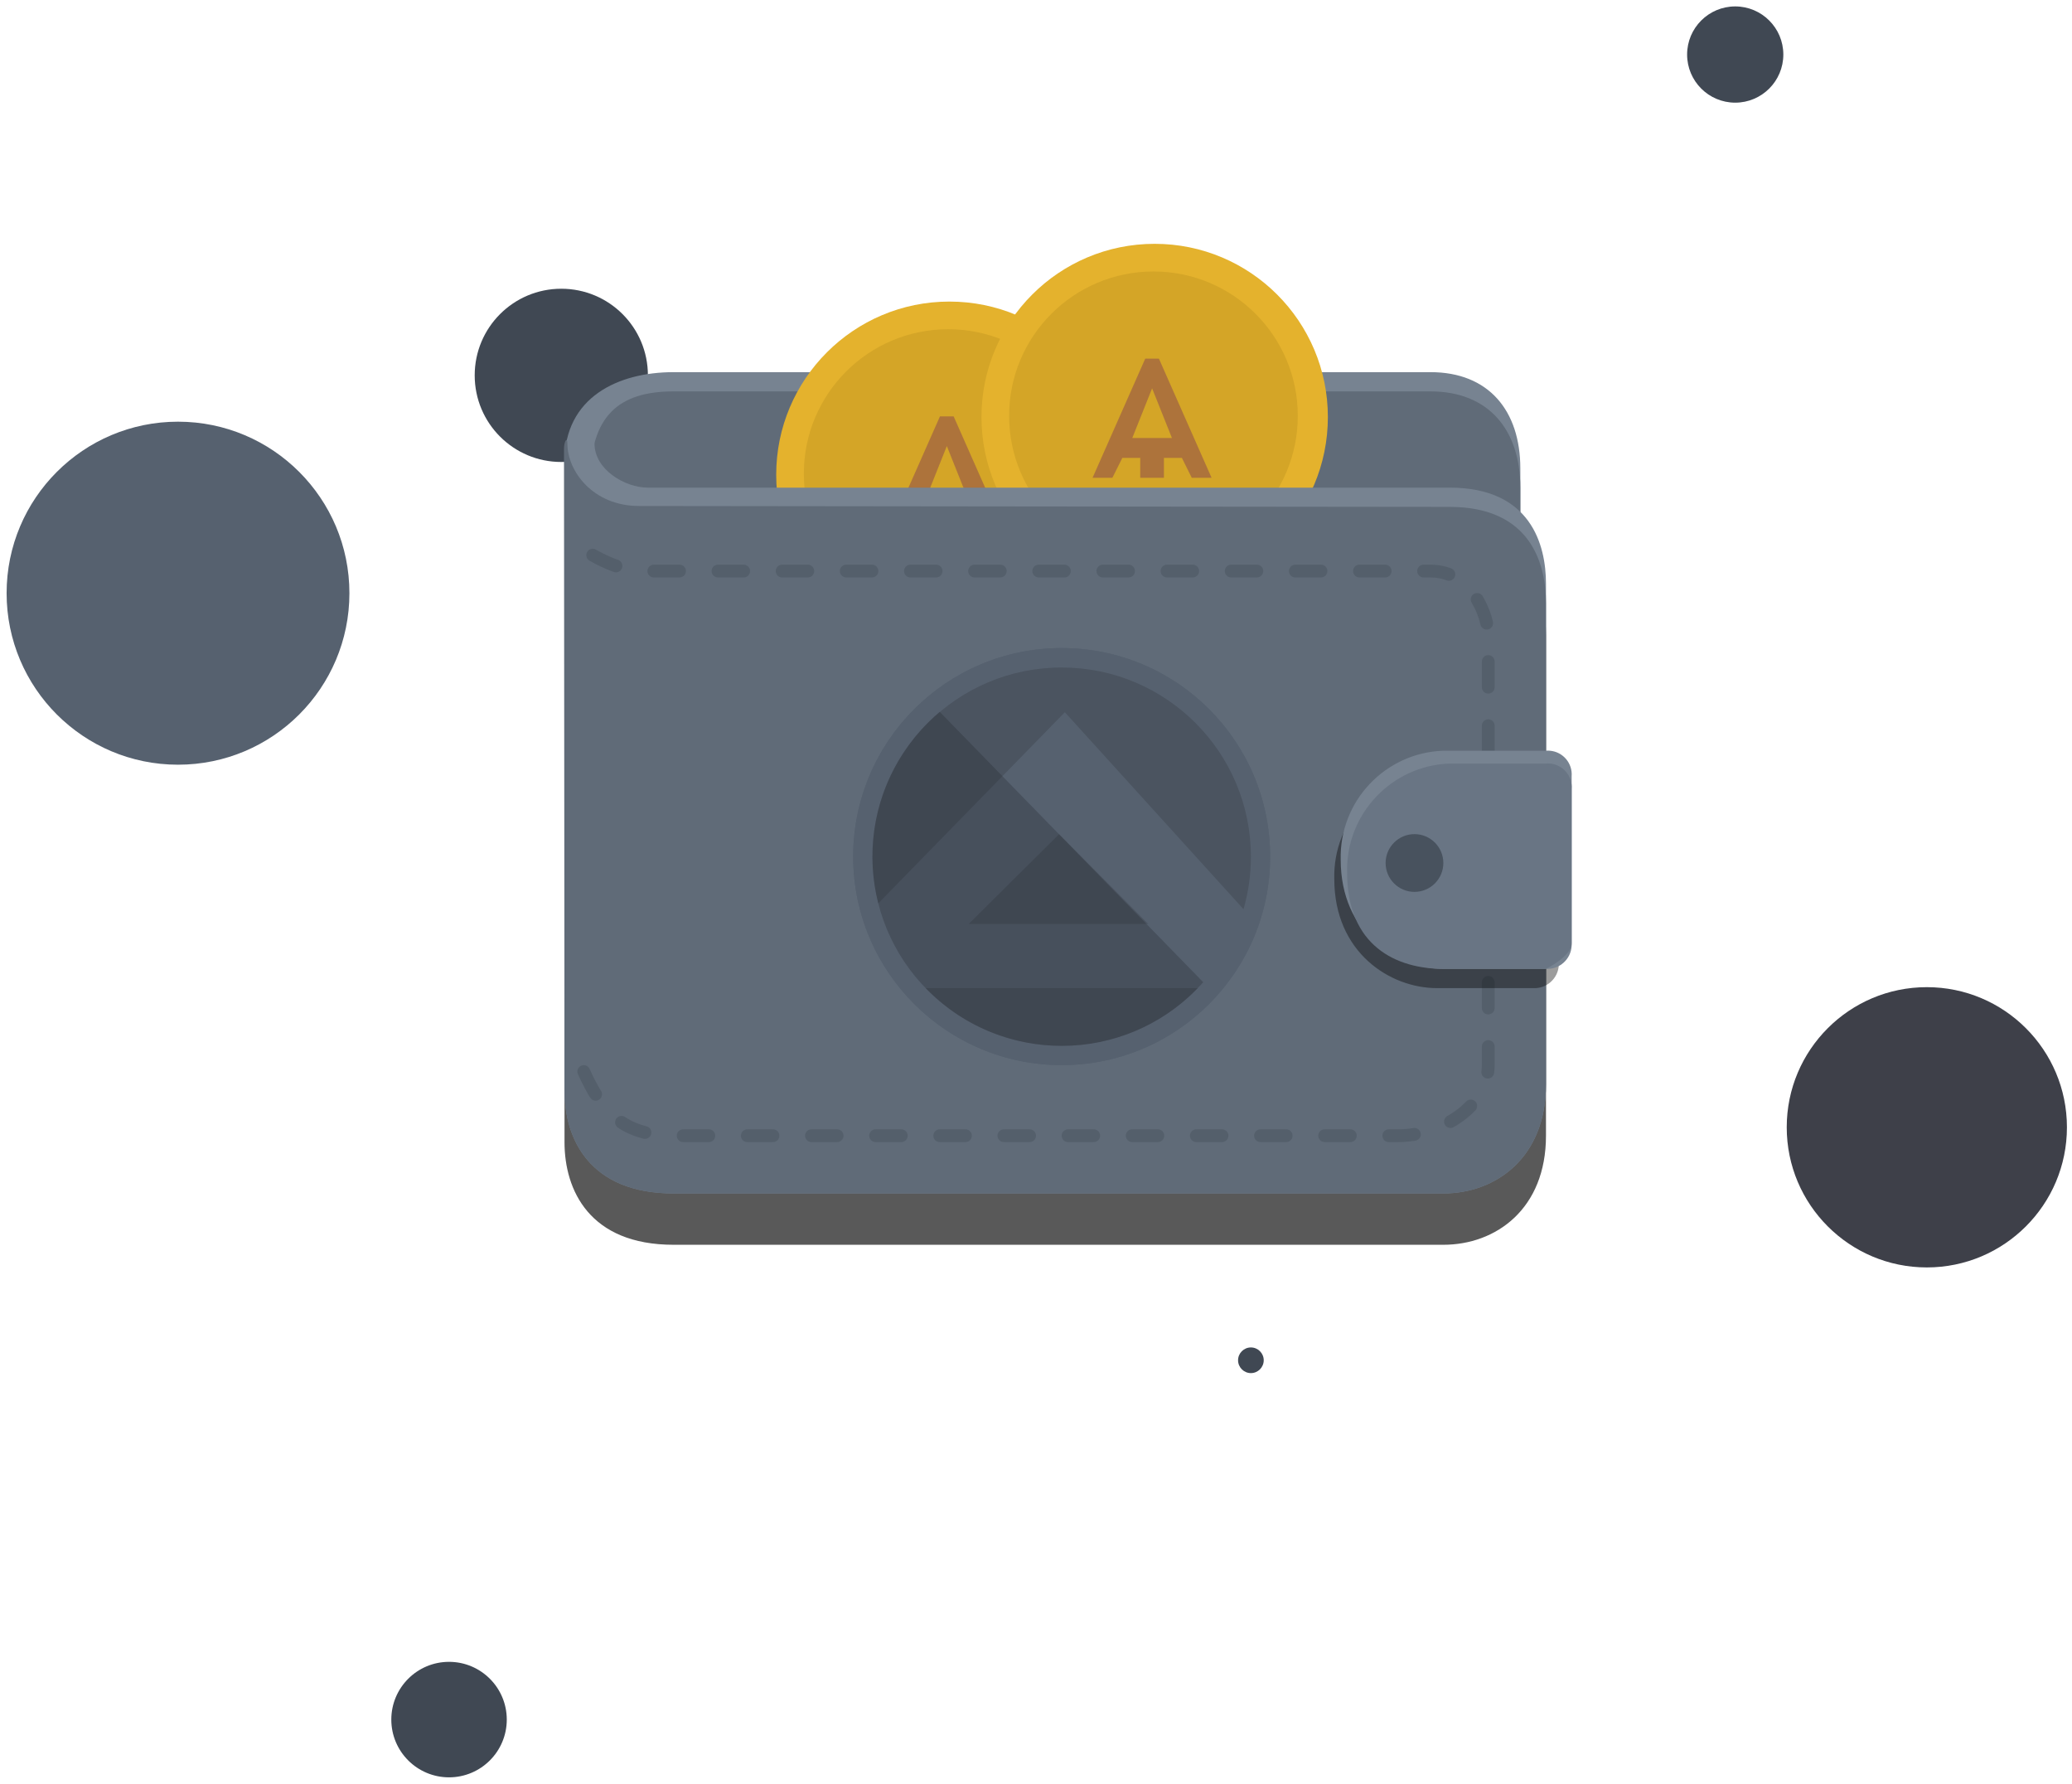
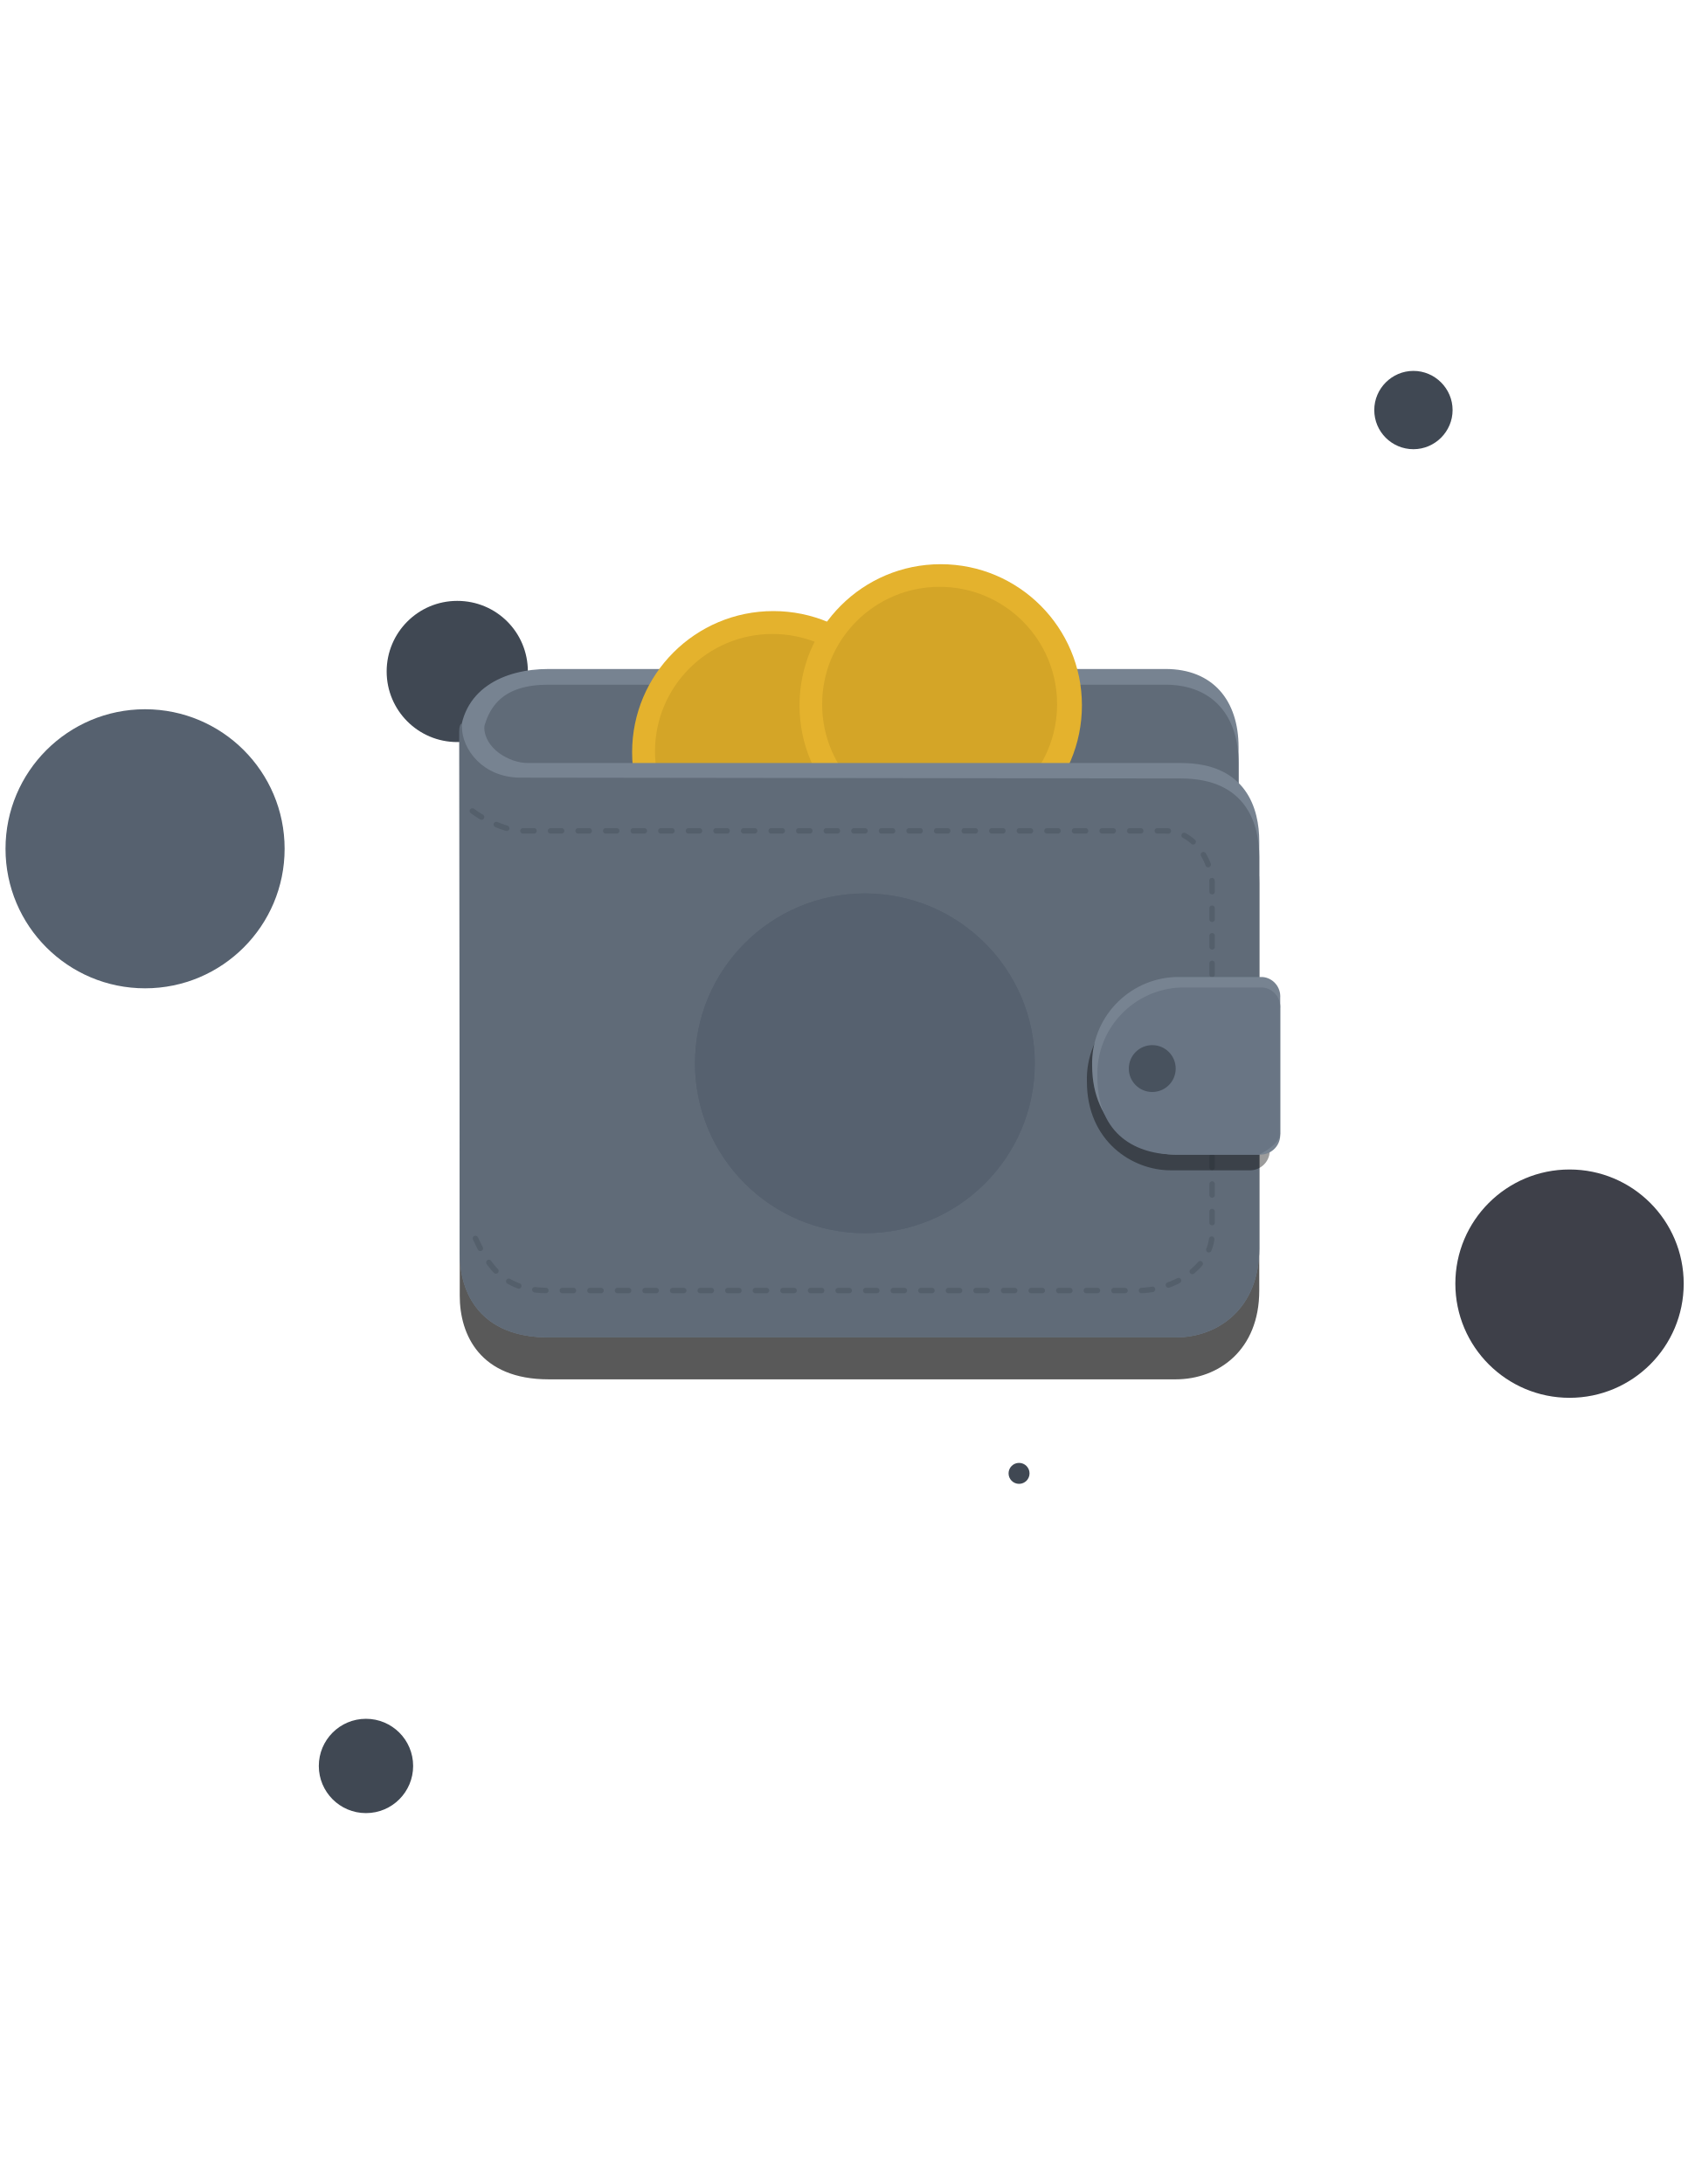
- <svg xmlns="http://www.w3.org/2000/svg" width="100%" height="100%" viewBox="0 0 323 278" version="1.1" xml:space="preserve" style="fill-rule:evenodd;clip-rule:evenodd;stroke-linecap:round;stroke-linejoin:round;">
+ <svg xmlns="http://www.w3.org/2000/svg" version="1.1" id="Layer_1" x="0px" y="0px" viewBox="0 0 612 792" style="enable-background:new 0 0 612 792;" xml:space="preserve">
+   <style type="text/css">
+ 	.st0{fill-rule:evenodd;clip-rule:evenodd;fill:#56616F;}
+ 	.st1{fill:#404853;}
+ 	.st2{fill:#778391;}
+ 	.st3{fill:#606B78;}
+ 	.st4{fill-rule:evenodd;clip-rule:evenodd;fill:#E4B22D;}
+ 	.st5{fill-rule:evenodd;clip-rule:evenodd;fill:#D4A527;}
+ 	.st6{fill-opacity:0.651;}
+ 	
+ 		.st7{fill:none;stroke:#444D59;stroke-width:2;stroke-linecap:round;stroke-linejoin:round;stroke-opacity:0.38;stroke-dasharray:4,6;}
+ 	.st8{fill-opacity:0.388;}
+ 	.st9{fill:#697584;}
+ 	.st10{fill-rule:evenodd;clip-rule:evenodd;fill:#48525E;}
+ 	.st11{fill:#4B5460;}
+ 	.st12{fill-rule:evenodd;clip-rule:evenodd;fill:#3E4049;}
+ </style>
  <g id="Canvas">
    <g>
-       <ellipse id="Эллипс_542-7" cx="27.75" cy="92.45" rx="26.72" ry="26.73" style="fill:#56616f;" />
-       <path id="Bubbles" d="M61,268c0,-4.97 4.03,-9 9,-9c4.97,0 9,4.03 9,9c0,4.97 -4.03,9 -9,9c-4.97,0 -9,-4.03 -9,-9Zm132,-56c0,-1.1 0.9,-2 2,-2c1.1,0 2,0.9 2,2c0,1.1 -0.9,2 -2,2c-1.1,0 -2,-0.9 -2,-2Zm-119,-153.5c0,-7.46 6.04,-13.5 13.5,-13.5c7.46,0 13.5,6.04 13.5,13.5c0,7.46 -6.04,13.5 -13.5,13.5c-7.46,0 -13.5,-6.04 -13.5,-13.5Zm189,-50c0,-4.14 3.36,-7.5 7.5,-7.5c4.14,0 7.5,3.36 7.5,7.5c0,4.14 -3.36,7.5 -7.5,7.5c-4.14,0 -7.5,-3.36 -7.5,-7.5Z" style="fill:#404853;fill-rule:nonzero;" />
+       <ellipse id="Эллипс_542-7" class="st0" cx="52.6" cy="307.8" rx="50.6" ry="50.6" />
+       <path id="Bubbles" class="st1" d="M115.6,640.4c0-9.4,7.6-17.1,17.1-17.1c9.4,0,17.1,7.6,17.1,17.1c0,9.4-7.6,17.1-17.1,17.1    C123.2,657.5,115.6,649.8,115.6,640.4z M365.7,534.3c0-2.1,1.7-3.8,3.8-3.8s3.8,1.7,3.8,3.8s-1.7,3.8-3.8,3.8    S365.7,536.4,365.7,534.3z M140.2,243.5c0-14.1,11.4-25.6,25.6-25.6s25.6,11.4,25.6,25.6s-11.4,25.6-25.6,25.6    S140.2,257.6,140.2,243.5z M498.3,148.7c0-7.8,6.4-14.2,14.2-14.2c7.8,0,14.2,6.4,14.2,14.2c0,7.8-6.4,14.2-14.2,14.2    C504.7,162.9,498.3,156.6,498.3,148.7z" />
    </g>
-     <path id="Wallet-outer-border" d="M237,85l0,-12c0,-8.99 -4.93,-15 -14,-15l-118,0c-8.61,0 -17,3.88 -17,14l0,13l149,0Z" style="fill:#778391;fill-rule:nonzero;" />
-     <path id="Wallet-inner-background" d="M237,88l0,-12c0,-8.99 -4.93,-15 -14,-15l-118,0c-8.61,0 -13,3.88 -13,14l0,13l145,0Z" style="fill:#606b78;fill-rule:nonzero;" />
-     <circle id="Coin" cx="148" cy="74" r="27" style="fill:#e4b22d;" />
-     <circle id="Coin-background" cx="147.81" cy="73.81" r="22.5" style="fill:#d4a527;" />
-     <path id="Coin-logo" d="M145.75,83.46l0,-3.1l-2.79,0l-1.55,3.1l-3.09,0l8.21,-18.57l2.13,0l8.21,18.57l-3.09,0l-1.55,-3.1l-2.8,0l0,3.1l-3.68,0Zm-1.24,-6.2l6.18,0l-3.09,-7.74l-3.09,7.74Z" style="fill:#ad733b;fill-rule:nonzero;" />
-     <circle id="Second-coin" cx="180" cy="65" r="27" style="fill:#e4b22d;" />
-     <circle id="Second-coin-background" cx="179.81" cy="64.81" r="22.5" style="fill:#d4a527;" />
-     <path id="Second-coin-logo" d="M177.75,74.46l0,-3.1l-2.79,0l-1.55,3.1l-3.09,0l8.21,-18.57l2.13,0l8.21,18.57l-3.09,0l-1.54,-3.1l-2.8,0l0,3.1l-3.69,0Zm-1.24,-6.2l6.18,0l-3.09,-7.74l-3.09,7.74Z" style="fill:#ad733b;fill-rule:nonzero;" />
-     <path id="Wallet-shadow-down" d="M88,178c0,7.49 3.9,16 17,16l120,0c8.18,0 16,-5.57 16,-17l0,-78c0,-6.13 -2.38,-15 -15,-15l-125,0c-3.64,0 -8,-3.02 -8,-7c0,-1.15 -5,-2.36 -5,2l0,99Z" style="fill-opacity:0.651;fill-rule:nonzero;" />
-     <path id="Wallet-shadow-up" d="M88,170c0,7.49 3.9,16 17,16l120,0c8.18,0 16,-5.57 16,-17l0,-78c0,-6.13 -2.38,-15 -15,-15l-125,0c-3.64,0 -8.32,-2.86 -8.32,-6.84c0,-1.15 -4.68,-2.52 -4.68,1.84l0,99Z" style="fill:#778391;fill-rule:nonzero;" />
-     <path id="Wallet-background" d="M88,170c0,7.49 3.9,16 17,16l120,0c8.18,0 16,-5.57 16,-17l0,-75c0,-6.13 -2.38,-15 -15,-15c-12.62,0 -122.74,-0.14 -126.38,-0.14c-7.16,0 -11.17,-5.41 -11.17,-9.71c0,-1.15 -0.53,-0.42 -0.53,0.85c0,1.27 0.08,92.51 0.08,100Z" style="fill:#606b78;fill-rule:nonzero;" />
-     <path id="Wallet-dotted-border" d="M91,167c2.72,5.99 5.86,10 14,10l113,0c6.46,0 14,-4.43 14,-11l0,-67c0,-3.02 -2.56,-10 -9,-10l-123,0c-3.01,0 -7.61,-1.96 -10.93,-4.84" style="fill:none;stroke:#444d59;stroke-opacity:0.38;stroke-width:2px;stroke-dasharray:4,6;" />
-     <path id="Wallet-border-glass" d="M243,124c0.17,-2.04 -1.35,-3.83 -3.39,-4c-0.2,-0.02 -0.41,-0.02 -0.61,0l-15,0c-9.1,0.31 -16.24,7.9 -16,17c0,11.46 8.7,17 16,17l15,0c2.1,0.11 3.89,-1.49 4,-3.59c0.01,-0.14 0.01,-0.27 0,-0.41l0,-26Z" style="fill-opacity:0.388;fill-rule:nonzero;" />
-     <path id="Wallet-border-shadow-up" d="M245,121c0.17,-2.04 -1.35,-3.83 -3.39,-4c-0.2,-0.02 -0.41,-0.02 -0.61,0l-16,0c-9.1,0.31 -16.24,7.9 -16,17c0,11.46 8.7,17 16,17l16,0c2.1,0.11 3.89,-1.49 4,-3.59c0.01,-0.14 0.01,-0.27 0,-0.41l0,-26Z" style="fill:#778391;fill-rule:nonzero;" />
-     <path id="Wallet-border-background" d="M245,123c0.17,-2.04 -1.35,-3.83 -3.39,-4c-0.2,-0.02 -0.41,-0.02 -0.61,0l-15,0c-9.1,0.31 -16.24,7.9 -16,17c0,11.46 7.7,15 15,15l16,0c0,0 4,-1.95 4,-4l0,-24Z" style="fill:#697584;fill-rule:nonzero;" />
-     <circle id="Wallet-border-dot" cx="220.5" cy="134.5" r="4.5" style="fill:#48525e;" />
-     <circle id="Wallet-logo-shadow" cx="165.5" cy="133.5" r="32.5" style="fill:#56616f;" />
-     <circle id="Wallet-logo-shadow-glass" cx="165.5" cy="133.5" r="32.5" style="fill:#56616f;" />
-     <path id="Wallet-logo-background" d="M165.5,163c-8,0.01 -15.66,-3.24 -21.21,-9l42.43,0c-5.56,5.76 -13.22,9.01 -21.22,9Zm28.35,-21.3l-27.85,-30.7l-29.09,29.79c-0.6,-2.38 -0.91,-4.83 -0.91,-7.29c0.02,-16.29 13.24,-29.49 29.53,-29.47c16.29,0.02 29.49,13.24 29.47,29.53c0,2.75 -0.39,5.49 -1.15,8.14Z" style="fill:#4b5460;fill-rule:nonzero;" />
-     <path id="Wallet-logo-triangle" d="M151.01,144l27.99,0l-13.9,-13.99l-14.09,13.99Z" style="fill:#4b5460;fill-rule:nonzero;" />
-     <path id="Wallet-logo-glass" d="M187.57,153.08l-0.09,0.1c-10.87,12.14 -29.52,13.16 -41.66,2.29c-12.14,-10.87 -13.16,-29.52 -2.29,-41.66c0.88,-0.98 1.83,-1.9 2.83,-2.76l0.13,-0.11l41.08,42.14Z" style="fill:#22262c;fill-opacity:0.278;fill-rule:nonzero;" />
-     <circle id="Bubble-out" cx="300.37" cy="175.69" r="21.84" style="fill:#3e4049;" />
+     <path id="Wallet-outer-border" class="st2" d="M449.1,293.7v-22.7c0-17-9.3-28.4-26.5-28.4H198.9   c-16.3,0-32.2,7.4-32.2,26.5v24.6H449.1z" />
+     <path id="Wallet-inner-background" class="st3" d="M449.1,299.4v-22.7c0-17-9.3-28.4-26.5-28.4   H198.9c-16.3,0-24.6,7.4-24.6,26.5v24.6H449.1z" />
+     <circle id="Coin" class="st4" cx="280.4" cy="272.8" r="51.2" />
+     <circle id="Coin-background" class="st5" cx="280.1" cy="272.5" r="42.6">
+ 	</circle>
+     <circle id="Second-coin" class="st4" cx="341.1" cy="255.8" r="51.2">
+ 	</circle>
+     <circle id="Second-coin-background" class="st5" cx="340.7" cy="255.4" r="42.6">
+ 	</circle>
+     <path id="Wallet-shadow-down" class="st6" d="M166.7,469.9c0,14.2,7.4,30.3,32.2,30.3h227.4   c15.5,0,30.3-10.6,30.3-32.2V320.2c0-11.6-4.5-28.4-28.4-28.4H191.4c-6.9,0-15.2-5.7-15.2-13.3c0-2.2-9.5-4.5-9.5,3.8V469.9z" />
+     <path id="Wallet-shadow-up" class="st2" d="M166.7,454.7c0,14.2,7.4,30.3,32.2,30.3h227.4   c15.5,0,30.3-10.6,30.3-32.2V305.1c0-11.6-4.5-28.4-28.4-28.4H191.4c-6.9,0-15.8-5.4-15.8-13c0-2.2-8.9-4.8-8.9,3.5V454.7z" />
+     <path id="Wallet-background" class="st3" d="M166.7,454.7c0,14.2,7.4,30.3,32.2,30.3h227.4   c15.5,0,30.3-10.6,30.3-32.2V310.7c0-11.6-4.5-28.4-28.4-28.4s-232.6-0.3-239.5-0.3c-13.6,0-21.2-10.3-21.2-18.4c0-2.2-1-0.8-1,1.6   S166.7,440.5,166.7,454.7L166.7,454.7z" />
+     <path id="Wallet-dotted-border" class="st7" d="M172.4,449.1c5.2,11.3,11.1,18.9,26.5,18.9h214.1   c12.2,0,26.5-8.4,26.5-20.8V320.2c0-5.7-4.9-18.9-17.1-18.9H189.5c-5.7,0-14.4-3.7-20.7-9.2" />
+     <path id="Wallet-border-glass" class="st8" d="M460.4,367.6c0.3-3.9-2.6-7.3-6.4-7.6   c-0.4,0-0.8,0-1.2,0h-28.4c-17.2,0.6-30.8,15-30.3,32.2c0,21.7,16.5,32.2,30.3,32.2h28.4c4,0.2,7.4-2.8,7.6-6.8c0-0.3,0-0.5,0-0.8   V367.6z" />
+     <path id="Wallet-border-shadow-up" class="st2" d="M464.2,361.9c0.3-3.9-2.6-7.3-6.4-7.6   c-0.4,0-0.8,0-1.2,0h-30.3c-17.2,0.6-30.8,15-30.3,32.2c0,21.7,16.5,32.2,30.3,32.2h30.3c4,0.2,7.4-2.8,7.6-6.8c0-0.3,0-0.5,0-0.8   V361.9z" />
+     <path id="Wallet-border-background" class="st9" d="M464.2,365.7c0.3-3.9-2.6-7.3-6.4-7.6   c-0.4,0-0.8,0-1.2,0h-28.4c-17.2,0.6-30.8,15-30.3,32.2c0,21.7,14.6,28.4,28.4,28.4h30.3c0,0,7.6-3.7,7.6-7.6V365.7z" />
+     <circle id="Wallet-border-dot" class="st10" cx="417.8" cy="387.5" r="8.5">
+ 	</circle>
+     <circle id="Wallet-logo-shadow" class="st0" cx="313.6" cy="385.6" r="61.6">
+ 	</circle>
+     <circle id="Wallet-logo-shadow-glass" class="st0" cx="313.6" cy="385.6" r="61.6">
+ 	</circle>
+     <path id="Wallet-logo-triangle_1_" class="st11" d="M286.1,405.5L286.1,405.5h53" />
+     <circle id="Bubble-out" class="st12" cx="569.1" cy="465.5" r="41.4">
+ 	</circle>
  </g>
</svg>
